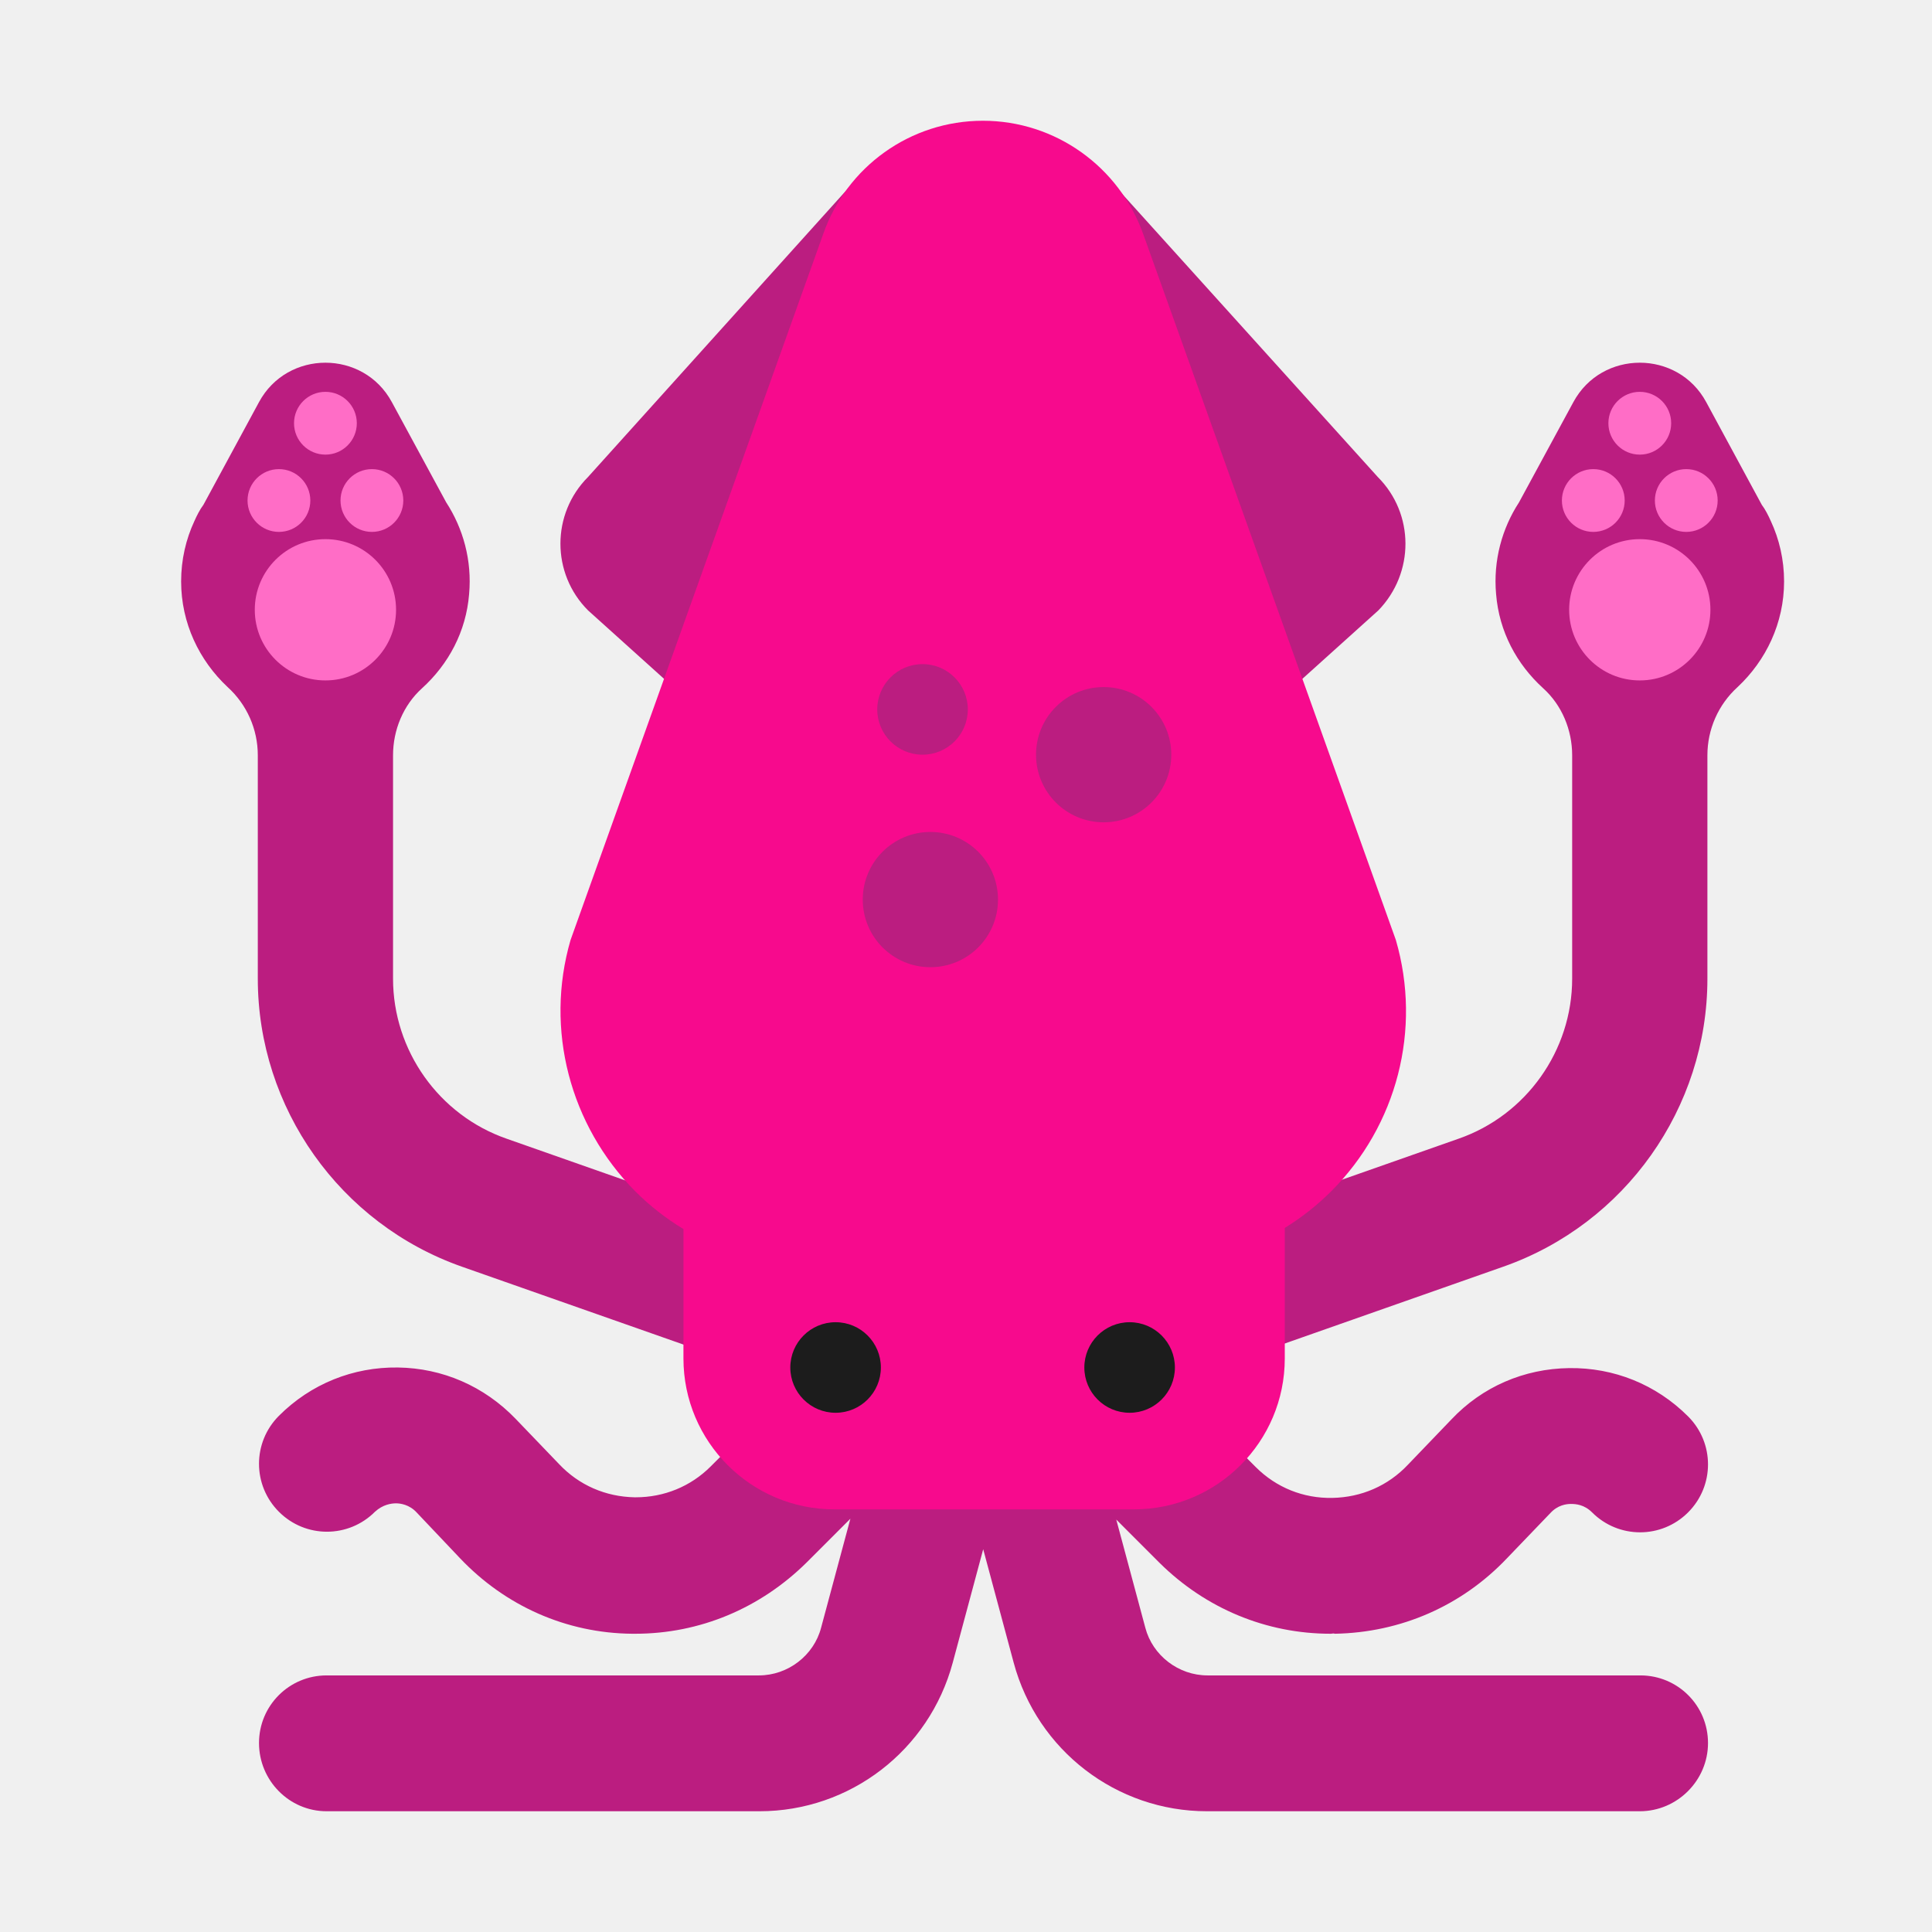
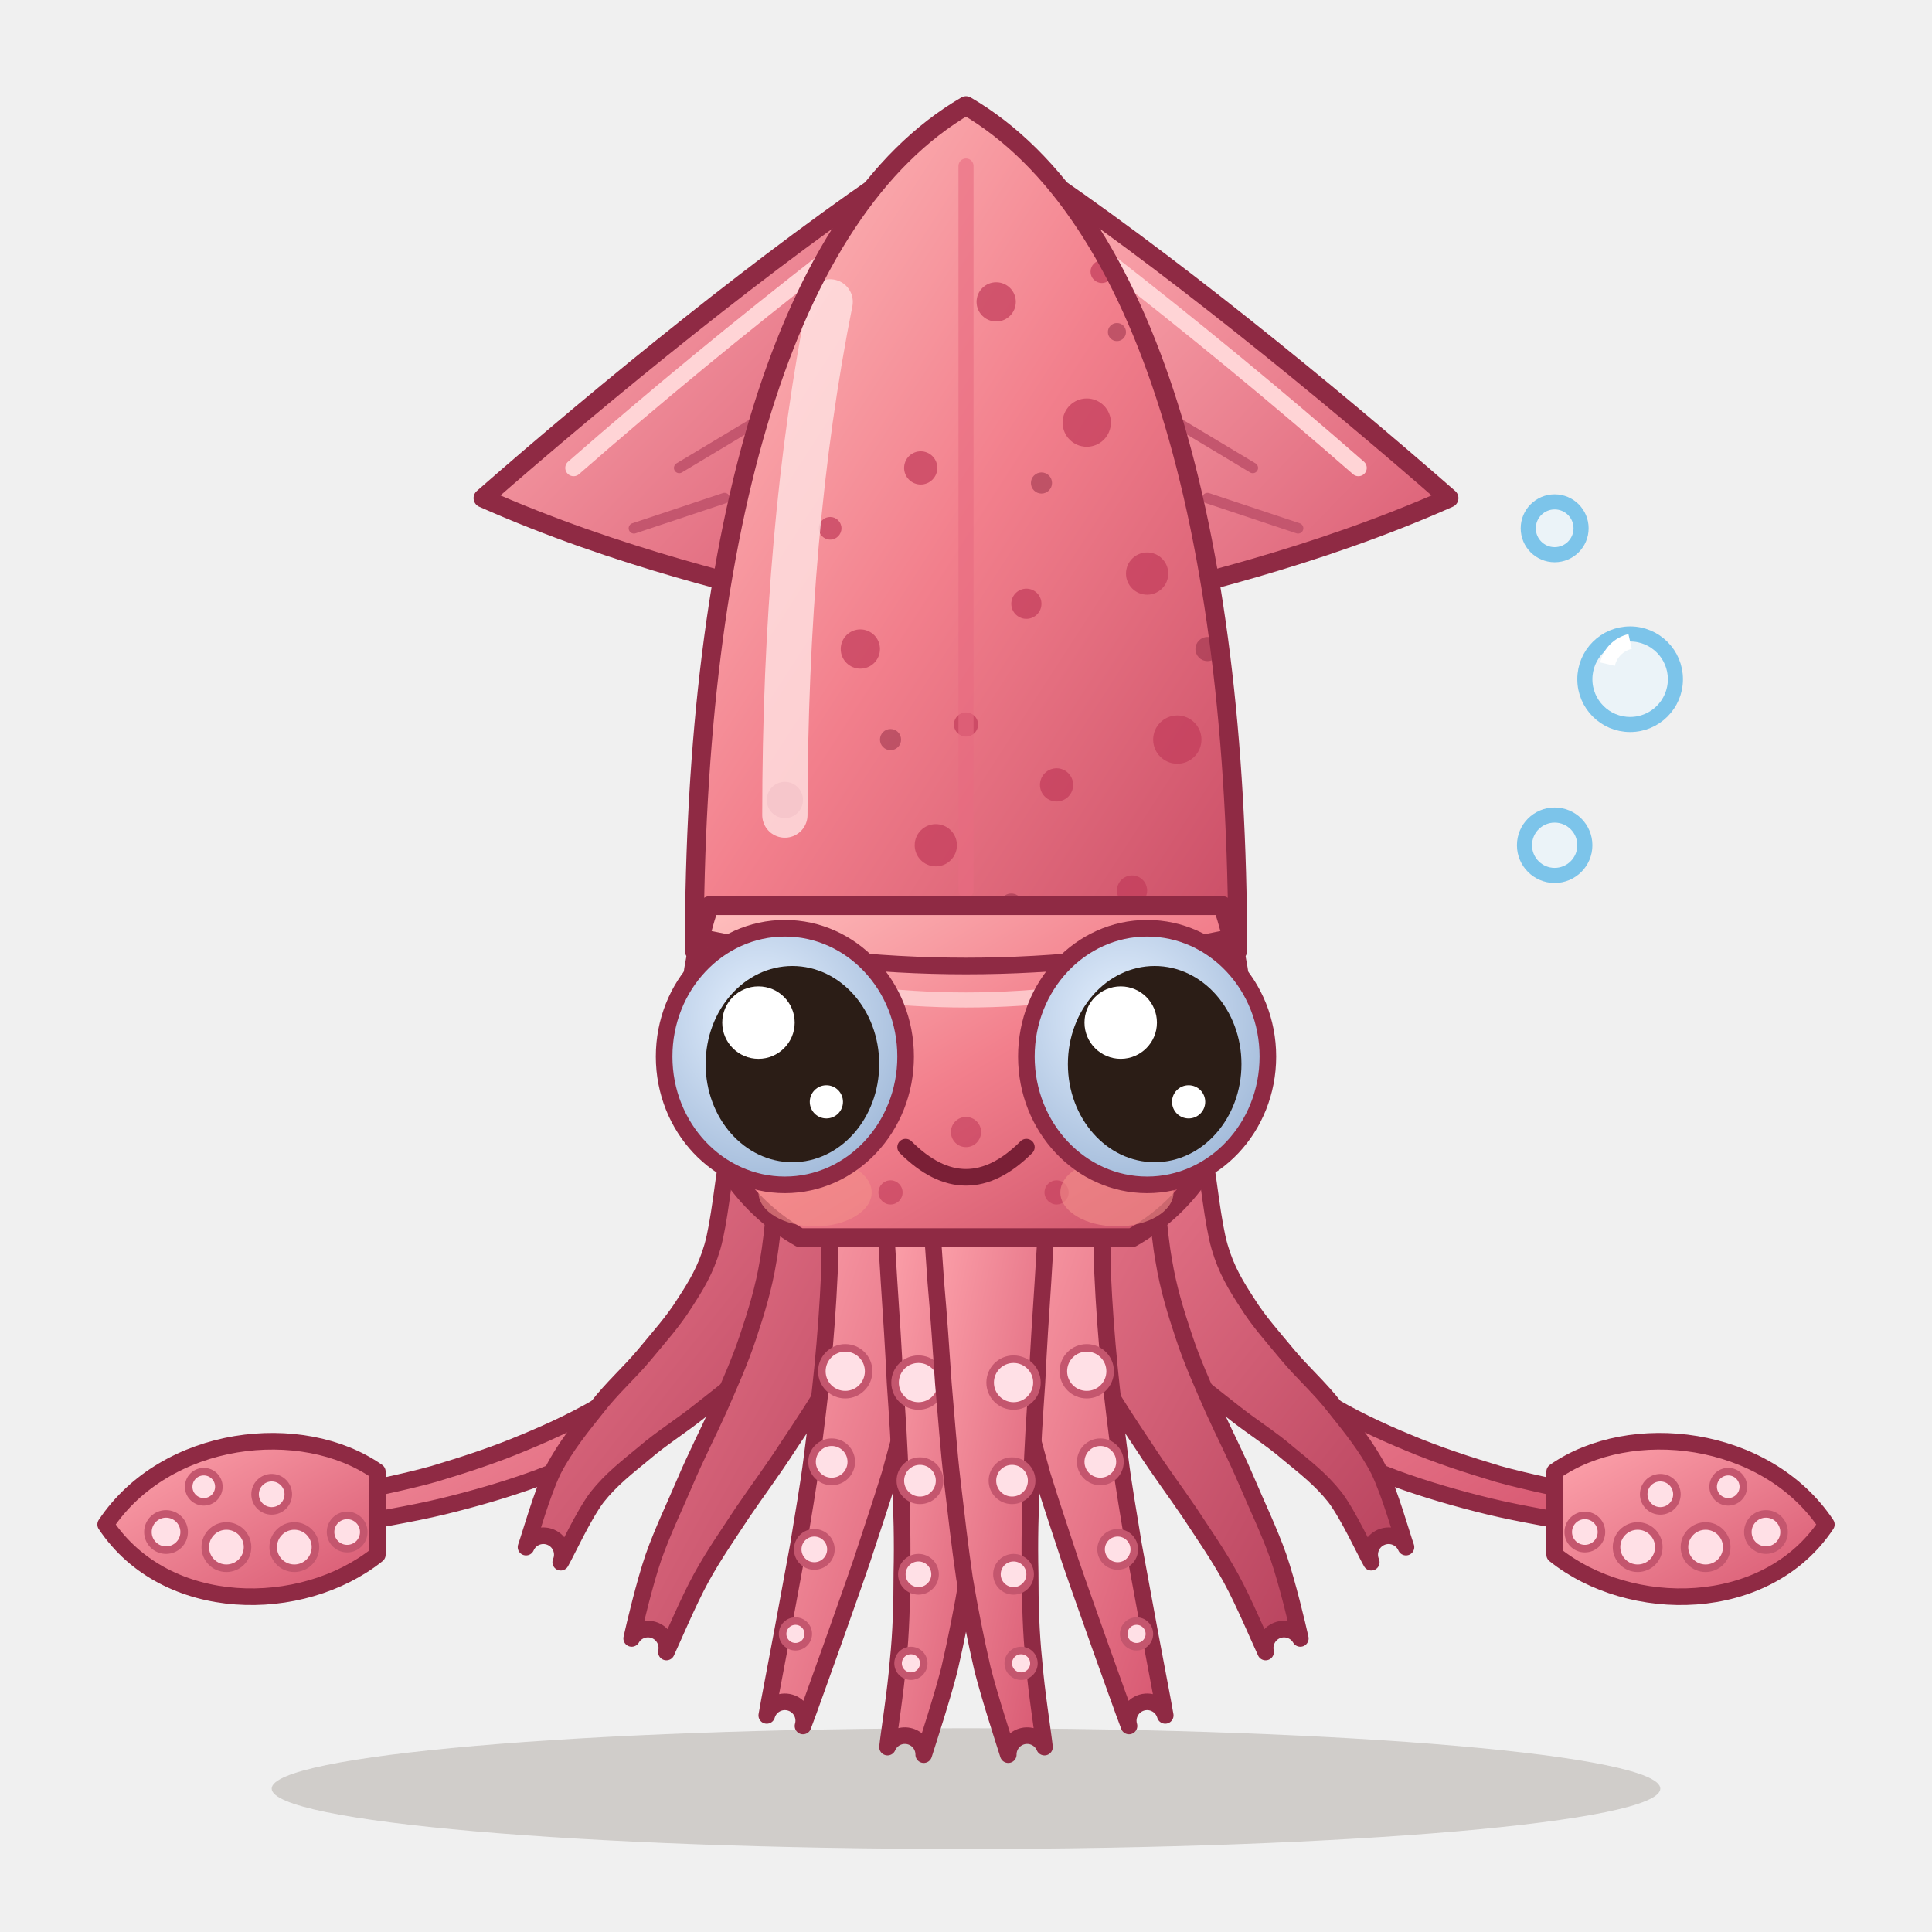
- <svg xmlns="http://www.w3.org/2000/svg" width="32" height="32" viewBox="0 0 32 32" fill="none">
-   <path d="M18.26 2.85L22.82 7.9C23.43 8.51 23.43 9.49 22.83 10.11L17.39 15.01C16.78 15.62 15.79 15.62 15.18 15.01L9.74 10.11C9.13 9.5 9.13 8.51 9.74 7.9L14.29 2.85C15.38 1.75 17.16 1.75 18.26 2.85Z" fill="#BB1D80" />
-   <path d="M3 9.63C3 9.27 3.08 8.93 3.22 8.63C3.26 8.54 3.31 8.44 3.37 8.36L4.29 6.66C4.76 5.79 6.02 5.79 6.49 6.66L7.39 8.32C7.67 8.75 7.82 9.28 7.77 9.84C7.72 10.46 7.43 11 6.99 11.4C6.68 11.68 6.51 12.09 6.51 12.51V16.21C6.51 17.4 7.27 18.47 8.39 18.86L12.6 20.34C13.19 20.55 13.49 21.19 13.29 21.77C13.13 22.23 12.69 22.52 12.23 22.52C12.11 22.52 11.98 22.5 11.86 22.46L7.65 20.98C5.63 20.27 4.27 18.35 4.27 16.21V12.51C4.27 12.08 4.09 11.67 3.77 11.38C3.3 10.94 3 10.32 3 9.63Z" fill="#BB1D80" />
-   <path d="M29.55 9.63C29.55 9.27 29.47 8.93 29.33 8.63C29.29 8.54 29.24 8.44 29.18 8.36L28.26 6.66C27.79 5.79 26.53 5.79 26.06 6.66L25.16 8.32C24.88 8.75 24.73 9.28 24.78 9.84C24.83 10.46 25.12 11 25.56 11.4C25.87 11.68 26.04 12.09 26.04 12.51V16.21C26.04 17.4 25.28 18.47 24.16 18.86L19.95 20.34C19.36 20.55 19.06 21.19 19.26 21.77C19.42 22.23 19.86 22.52 20.32 22.52C20.44 22.52 20.57 22.5 20.69 22.46L24.9 20.98C26.92 20.27 28.28 18.35 28.28 16.21V12.51C28.28 12.08 28.46 11.67 28.78 11.38C29.25 10.94 29.55 10.32 29.55 9.63Z" fill="#BB1D80" />
-   <path d="M10.47 27.06H10.52C11.59 27.06 12.59 26.64 13.36 25.88L14.085 25.155L13.6 26.96C13.48 27.42 13.05 27.75 12.57 27.75H5.41C4.79 27.75 4.29 28.25 4.29 28.87C4.29 29.49 4.79 30 5.41 30H12.58C14.08 30 15.39 28.99 15.78 27.54L16.285 25.66L16.79 27.54C17.18 28.99 18.49 30 19.99 30H27.16C27.78 30 28.29 29.49 28.29 28.87C28.29 28.25 27.79 27.75 27.17 27.75H20C19.52 27.75 19.09 27.42 18.97 26.96L18.489 25.169L19.21 25.89C19.97 26.64 20.97 27.06 22.04 27.06C22.042 27.06 22.045 27.06 22.047 27.06C22.049 27.059 22.051 27.059 22.052 27.059C22.055 27.059 22.057 27.058 22.059 27.058C22.074 27.056 22.09 27.053 22.11 27.06C23.2 27.04 24.21 26.6 24.96 25.81L25.68 25.06C25.8 24.93 25.94 24.91 26.02 24.91C26.1 24.91 26.24 24.92 26.37 25.05C26.81 25.49 27.52 25.49 27.96 25.05C28.4 24.61 28.4 23.9 27.96 23.46C27.43 22.93 26.73 22.65 25.99 22.66C25.24 22.67 24.55 22.97 24.04 23.51L23.32 24.26C22.99 24.61 22.55 24.8 22.07 24.81C21.59 24.82 21.14 24.64 20.8 24.3L19.78 23.28C19.34 22.84 18.63 22.84 18.19 23.28C18.13 23.34 18.078 23.406 18.034 23.475L17.453 21.313L17.94 19.5C18.1 18.9 17.74 18.28 17.14 18.12C16.84 18.04 16.535 18.09 16.285 18.235C16.035 18.09 15.73 18.04 15.43 18.12C14.83 18.28 14.47 18.9 14.63 19.5L15.117 21.313L14.538 23.468C14.494 23.398 14.441 23.331 14.38 23.27C13.94 22.83 13.23 22.83 12.79 23.27L11.77 24.29C11.44 24.62 11 24.8 10.53 24.8H10.51C10.03 24.79 9.59 24.6 9.26 24.25L8.54 23.5C8.02 22.96 7.33 22.66 6.59 22.65C5.85 22.64 5.15 22.92 4.62 23.45C4.18 23.89 4.18 24.6 4.62 25.04C5.06 25.48 5.77 25.48 6.21 25.04C6.34 24.92 6.48 24.9 6.56 24.9C6.63 24.9 6.78 24.92 6.9 25.05L7.62 25.81C8.37 26.6 9.38 27.05 10.47 27.06Z" fill="#BB1D80" />
-   <path d="M27.68 7.01C27.68 7.297 27.447 7.53 27.16 7.53C26.873 7.53 26.64 7.297 26.64 7.01C26.64 6.723 26.873 6.49 27.16 6.49C27.447 6.49 27.68 6.723 27.68 7.01Z" fill="#FF6DC6" />
-   <path d="M26.91 8.29C26.91 8.577 26.677 8.81 26.39 8.81C26.103 8.81 25.87 8.577 25.87 8.29C25.87 8.003 26.103 7.77 26.39 7.77C26.677 7.77 26.91 8.003 26.91 8.29Z" fill="#FF6DC6" />
-   <path d="M28.33 10.1C28.33 10.746 27.806 11.27 27.16 11.27C26.514 11.27 25.99 10.746 25.99 10.1C25.99 9.454 26.514 8.93 27.16 8.93C27.806 8.93 28.33 9.454 28.33 10.1Z" fill="#FF6DC6" />
-   <path d="M27.93 8.81C28.217 8.81 28.45 8.577 28.45 8.29C28.45 8.003 28.217 7.77 27.93 7.77C27.643 7.77 27.41 8.003 27.41 8.29C27.41 8.577 27.643 8.81 27.93 8.81Z" fill="#FF6DC6" />
-   <path d="M5.39 11.27C6.036 11.27 6.56 10.746 6.56 10.1C6.56 9.454 6.036 8.93 5.39 8.93C4.744 8.93 4.22 9.454 4.22 10.1C4.22 10.746 4.744 11.27 5.39 11.27Z" fill="#FF6DC6" />
-   <path d="M6.68 8.29C6.68 8.577 6.447 8.81 6.16 8.81C5.873 8.81 5.64 8.577 5.64 8.29C5.64 8.003 5.873 7.77 6.16 7.77C6.447 7.77 6.68 8.003 6.68 8.29Z" fill="#FF6DC6" />
-   <path d="M4.62 8.81C4.907 8.81 5.14 8.577 5.14 8.29C5.14 8.003 4.907 7.77 4.62 7.77C4.333 7.77 4.1 8.003 4.1 8.29C4.1 8.577 4.333 8.81 4.62 8.81Z" fill="#FF6DC6" />
-   <path d="M5.91 7.01C5.91 7.297 5.677 7.53 5.39 7.53C5.103 7.53 4.87 7.297 4.87 7.01C4.87 6.723 5.103 6.49 5.39 6.49C5.677 6.49 5.91 6.723 5.91 7.01Z" fill="#FF6DC6" />
-   <path d="M13.63 3.89C14.02 2.76 15.08 2 16.28 2C17.48 2 18.54 2.76 18.94 3.89L23.12 15.57C23.55 17.05 23.14 18.64 22.05 19.73C21.817 19.963 21.558 20.167 21.28 20.338V22.5C21.28 23.88 20.16 25 18.78 25H13.82C12.44 25 11.32 23.88 11.32 22.5V20.357C11.031 20.182 10.762 19.972 10.52 19.73C9.44 18.64 9.02 17.05 9.45 15.57L13.63 3.89Z" fill="#F70A8D" />
-   <path d="M15.28 12.5C15.694 12.5 16.03 12.164 16.03 11.75C16.03 11.336 15.694 11 15.28 11C14.866 11 14.53 11.336 14.53 11.75C14.53 12.164 14.866 12.5 15.28 12.5Z" fill="#BB1D80" />
-   <path d="M18.28 13.62C18.898 13.62 19.4 13.119 19.4 12.5C19.4 11.881 18.898 11.38 18.28 11.38C17.661 11.38 17.16 11.881 17.16 12.5C17.16 13.119 17.661 13.62 18.28 13.62Z" fill="#BB1D80" />
-   <path d="M16.53 14.9C16.53 15.519 16.029 16.02 15.41 16.02C14.791 16.02 14.29 15.519 14.29 14.9C14.29 14.281 14.791 13.78 15.41 13.78C16.029 13.78 16.53 14.281 16.53 14.9Z" fill="#BB1D80" />
-   <path d="M14.59 22.65C14.59 23.064 14.254 23.4 13.84 23.4C13.426 23.4 13.09 23.064 13.09 22.65C13.09 22.236 13.426 21.9 13.84 21.9C14.254 21.9 14.59 22.236 14.59 22.65Z" fill="#1C1C1C" />
-   <path d="M19.46 22.65C19.46 23.064 19.124 23.4 18.71 23.4C18.296 23.4 17.96 23.064 17.96 22.65C17.96 22.236 18.296 21.9 18.71 21.9C19.124 21.9 19.46 22.236 19.46 22.65Z" fill="#1C1C1C" />
+ <svg xmlns="http://www.w3.org/2000/svg" viewBox="0 0 256 256">
+   <defs>
+     <linearGradient id="lula-manto" x1="0" y1="0" x2="1" y2="1">
+       <stop offset="0" stop-color="#ffc2c0" />
+       <stop offset="0.5" stop-color="#f27f8c" />
+       <stop offset="1" stop-color="#c94d66" />
+     </linearGradient>
+     <linearGradient id="lula-nadadeira" x1="0" y1="0" x2="1" y2="1">
+       <stop offset="0" stop-color="#ffb0b4" />
+       <stop offset="1" stop-color="#d95a72" />
+     </linearGradient>
+     <linearGradient id="lula-braco" x1="0" y1="0" x2="1" y2="1">
+       <stop offset="0" stop-color="#ffa6ae" />
+       <stop offset="1" stop-color="#d65670" />
+     </linearGradient>
+     <linearGradient id="lula-braco-tras" x1="0" y1="0" x2="1" y2="1">
+       <stop offset="0" stop-color="#e8778a" />
+       <stop offset="1" stop-color="#b8435e" />
+     </linearGradient>
+     <radialGradient id="lula-iris" cx="0.4" cy="0.35" r="0.7">
+       <stop offset="0" stop-color="#e6f1ff" />
+       <stop offset="1" stop-color="#9fb8d8" />
+     </radialGradient>
+     <clipPath id="lula-clip-manto">
+       <path d="M128 14 C152 28 164 70 164 126 L92 126 C92 70 104 28 128 14 Z" />
+     </clipPath>
+   </defs>
+   <g id="sombra">
+     <ellipse cx="128" cy="237" rx="92" ry="8" fill="#3b2a1a" opacity="0.18" />
+   </g>
+   <g id="lula" stroke-linejoin="round" stroke-linecap="round">
+     <g fill="url(#lula-nadadeira)" stroke="#8f2a44" stroke-width="2.5">
+       <path d="M120 22 C102 34 80 52 64 66 C82 74 100 78 108 80 Z" />
+       <path d="M136 22 C154 34 176 52 192 66 C174 74 156 78 148 80 Z" />
+     </g>
+     <path d="M110 34 Q92 48 76 62 M146 34 Q164 48 180 62" fill="none" stroke="#ffd4d6" stroke-width="2.2" />
+     <path d="M100 56 l-10 6 M96 66 l-12 4 M156 56 l10 6 M160 66 l12 4" fill="none" stroke="#c4566e" stroke-width="1.4" />
+     <g fill="url(#lula-braco)" stroke="#8f2a44" stroke-width="2.2">
+       <path d="M109.1 156 C107.7 158.1 103.7 164.8 100.7 168.5 C97.7 172.2 94.6 175.3 91.2 178.1 C87.9 181 84.3 183.4 80.6 185.6 C77 187.8 73.2 189.6 69.3 191.2 C65.5 192.8 61.5 194.1 57.5 195.3 C53.6 196.4 47.6 197.6 45.6 198 A2 2 0 0 1 46.4 202 C48.5 201.6 54.6 200.6 58.7 199.6 C62.8 198.6 67 197.4 71.1 195.9 C75.3 194.3 79.4 192.6 83.4 190.4 C87.3 188.2 91.3 185.7 95 182.8 C98.7 179.8 102.4 176.4 105.7 172.6 C109 168.9 113.3 162.1 114.9 160 Z" />
+       <path d="M141.1 160 C142.7 162.1 147 168.9 150.3 172.6 C153.6 176.4 157.3 179.8 161 182.8 C164.7 185.7 168.7 188.2 172.6 190.4 C176.6 192.6 180.7 194.3 184.9 195.9 C189 197.4 193.2 198.6 197.3 199.6 C201.4 200.6 207.5 201.6 209.6 202 A2 2 0 0 1 210.4 198 C208.4 197.6 202.4 196.4 198.5 195.3 C194.5 194.1 190.5 192.8 186.7 191.2 C182.8 189.6 179 187.8 175.4 185.6 C171.7 183.4 168.1 181 164.8 178.1 C161.4 175.3 158.3 172.2 155.3 168.5 C152.3 164.8 148.3 158.1 146.9 156 Z" />
+       <path d="M50 195 C40 188 22 190 14 202 C22 214 40 214 50 206 Z" />
+       <path d="M206 195 C216 188 234 190 242 202 C234 214 216 214 206 206 Z" />
+     </g>
+     <g fill="#ffe0e6" stroke="#c4566e" stroke-width="1">
+       <circle cx="22" cy="203" r="2.4" />
+       <circle cx="30" cy="205" r="2.8" />
+       <circle cx="39" cy="205" r="2.8" />
+       <circle cx="46" cy="203" r="2.2" />
+       <circle cx="27" cy="197" r="2" />
+       <circle cx="36" cy="198" r="2.2" />
+       <circle cx="234" cy="203" r="2.4" />
+       <circle cx="226" cy="205" r="2.8" />
+       <circle cx="217" cy="205" r="2.8" />
+       <circle cx="210" cy="203" r="2.2" />
+       <circle cx="229" cy="197" r="2" />
+       <circle cx="220" cy="198" r="2.2" />
+     </g>
+     <g stroke="#8f2a44" stroke-width="2.2">
+       <path d="M96.3 154 C95.9 155.9 95.3 162.1 94.4 165.2 C93.5 168.3 92.2 170.4 90.7 172.7 C89.2 175.1 87.3 177.2 85.4 179.5 C83.5 181.8 81.1 183.9 79.1 186.5 C77.1 189 74.9 191.7 73.3 194.8 C71.8 197.9 70.3 203.3 69.7 205 A2.5 2.5 0 0 1 74.3 207 C75.1 205.6 77.3 200.8 79.1 198.4 C81 196 83.1 194.4 85.4 192.5 C87.6 190.6 90.2 189 92.7 187 C95.2 185 98 183 100.5 180.3 C103 177.6 105.6 174.3 107.5 170.6 C109.4 166.9 111 160.1 111.7 158 Z" fill="url(#lula-braco-tras)" />
+       <path d="M144.3 158 C145 160.1 146.6 166.9 148.5 170.6 C150.4 174.3 153 177.6 155.5 180.3 C158 183 160.8 185 163.3 187 C165.8 189 168.4 190.6 170.6 192.5 C172.9 194.4 175 196 176.9 198.4 C178.7 200.8 180.9 205.6 181.7 207 A2.5 2.5 0 0 1 186.3 205 C185.7 203.3 184.2 197.9 182.7 194.8 C181.1 191.7 178.9 189 176.9 186.5 C174.9 183.9 172.5 181.8 170.6 179.5 C168.7 177.2 166.8 175.1 165.3 172.7 C163.8 170.4 162.5 168.3 161.6 165.2 C160.7 162.1 160.1 155.9 159.7 154 Z" fill="url(#lula-braco-tras)" />
+       <path d="M103.1 154.6 C102.9 156.6 102.5 163.2 101.8 167 C101.2 170.7 100.2 173.9 99.1 177.2 C98 180.5 96.6 183.6 95.2 186.8 C93.8 189.9 92.2 193 90.8 196.3 C89.4 199.6 87.8 202.9 86.6 206.3 C85.4 209.8 84.1 215.3 83.7 217.1 A2.5 2.5 0 0 1 88.3 218.9 C89.1 217.2 91.2 212.2 92.9 209.1 C94.6 206 96.5 203.3 98.4 200.4 C100.3 197.6 102.4 194.8 104.4 191.7 C106.4 188.7 108.5 185.6 110.4 182.1 C112.2 178.6 114.1 174.7 115.5 170.6 C117 166.5 118.3 159.6 118.9 157.4 Z" fill="url(#lula-braco-tras)" />
+       <path d="M137.1 157.4 C137.7 159.6 139 166.5 140.5 170.6 C141.9 174.7 143.8 178.6 145.6 182.1 C147.5 185.6 149.6 188.7 151.6 191.7 C153.6 194.8 155.7 197.6 157.6 200.4 C159.5 203.3 161.4 206 163.1 209.1 C164.8 212.2 166.9 217.2 167.7 218.9 A2.5 2.5 0 0 1 172.3 217.1 C171.9 215.3 170.6 209.8 169.4 206.3 C168.2 202.9 166.6 199.6 165.2 196.3 C163.8 193 162.2 189.9 160.8 186.8 C159.4 183.6 158 180.5 156.9 177.2 C155.8 173.9 154.8 170.7 154.2 167 C153.5 163.2 153.1 156.6 152.9 154.6 Z" fill="url(#lula-braco-tras)" />
+       <path d="M110 155.3 C110 157.6 110 164.4 109.9 168.7 C109.7 173.1 109.4 177.1 109 181.2 C108.6 185.3 108.1 189.2 107.6 193.1 C107.1 197.1 106.4 200.9 105.8 204.7 C105.1 208.5 104.4 212.3 103.7 216.1 C103 219.9 101.9 225.5 101.6 227.3 A2.5 2.5 0 0 1 106.4 228.7 C107.1 226.9 109 221.5 110.3 217.9 C111.6 214.2 112.9 210.6 114.2 206.8 C115.4 203.1 116.7 199.3 117.9 195.4 C119 191.4 120.1 187.4 121.2 183.2 C122.2 179.1 123.1 174.7 123.9 170.3 C124.7 165.9 125.6 158.9 126 156.7 Z" fill="url(#lula-braco)" />
+       <g fill="#ffe0e6" stroke="#c4566e" stroke-width="1">
+         <circle cx="112" cy="181.7" r="3.1" />
+         <circle cx="110.2" cy="193.7" r="2.6" />
+         <circle cx="107.9" cy="205.3" r="2.2" />
+         <circle cx="105.4" cy="216.5" r="1.7" />
+       </g>
+       <path d="M130 156.7 C130.4 158.9 131.3 165.9 132.1 170.3 C132.9 174.7 133.8 179.1 134.8 183.2 C135.9 187.4 137 191.4 138.1 195.4 C139.3 199.3 140.6 203.1 141.8 206.8 C143.1 210.6 144.4 214.2 145.7 217.9 C147 221.5 148.9 226.9 149.6 228.7 A2.5 2.5 0 0 1 154.4 227.3 C154.1 225.5 153 219.9 152.3 216.1 C151.6 212.3 150.9 208.5 150.2 204.7 C149.6 200.9 148.9 197.1 148.4 193.1 C147.9 189.2 147.4 185.3 147 181.2 C146.6 177.1 146.3 173.1 146.1 168.7 C146 164.4 146 157.6 146 155.3 Z" fill="url(#lula-braco)" />
+       <g fill="#ffe0e6" stroke="#c4566e" stroke-width="1">
+         <circle cx="144" cy="181.7" r="3.1" />
+         <circle cx="145.8" cy="193.7" r="2.6" />
+         <circle cx="148.1" cy="205.3" r="2.2" />
+         <circle cx="150.6" cy="216.5" r="1.7" />
+       </g>
+       <path d="M117 155.9 C117.1 158.2 117.5 165.2 117.8 169.8 C118.1 174.3 118.4 178.8 118.6 183.2 C118.9 187.6 119.2 191.9 119.3 196.1 C119.5 200.2 119.6 204.4 119.5 208.4 C119.5 212.4 119.4 216.3 119 220.1 C118.7 224 117.8 229.6 117.6 231.5 A2.5 2.5 0 0 1 122.4 232.5 C123 230.6 124.8 225.1 125.8 221.2 C126.7 217.3 127.5 213.3 128.2 209.1 C128.8 205 129.3 200.7 129.8 196.4 C130.3 192.2 130.6 187.8 131 183.3 C131.3 178.9 131.6 174.4 132 169.9 C132.3 165.3 132.8 158.4 133 156.1 Z" fill="url(#lula-braco)" />
+       <g fill="#ffe0e6" stroke="#c4566e" stroke-width="1">
+         <circle cx="121.7" cy="183.2" r="3.1" />
+         <circle cx="121.9" cy="196.2" r="2.6" />
+         <circle cx="121.7" cy="208.6" r="2.2" />
+         <circle cx="120.7" cy="220.4" r="1.7" />
+       </g>
+       <path d="M123 156.1 C123.2 158.4 123.7 165.3 124 169.9 C124.4 174.4 124.7 178.9 125 183.3 C125.4 187.8 125.7 192.2 126.2 196.4 C126.7 200.7 127.2 205 127.8 209.1 C128.5 213.3 129.3 217.3 130.2 221.2 C131.2 225.1 133 230.6 133.6 232.5 A2.5 2.5 0 0 1 138.4 231.5 C138.2 229.6 137.3 224 137 220.1 C136.6 216.3 136.5 212.4 136.5 208.4 C136.4 204.4 136.5 200.2 136.7 196.1 C136.8 191.9 137.1 187.6 137.4 183.2 C137.6 178.8 137.9 174.3 138.2 169.8 C138.5 165.2 138.9 158.2 139 155.9 Z" fill="url(#lula-braco)" />
+       <g fill="#ffe0e6" stroke="#c4566e" stroke-width="1">
+         <circle cx="134.3" cy="183.2" r="3.1" />
+         <circle cx="134.1" cy="196.2" r="2.6" />
+         <circle cx="134.3" cy="208.6" r="2.2" />
+         <circle cx="135.3" cy="220.4" r="1.7" />
+       </g>
+     </g>
+     <path d="M128 14 C152 28 164 70 164 126 L92 126 C92 70 104 28 128 14 Z" fill="url(#lula-manto)" />
+     <g clip-path="url(#lula-clip-manto)">
+       <g fill="#c23b5a" opacity="0.7">
+         <circle cx="132" cy="40" r="2.6" />
+         <circle cx="144" cy="56" r="3.2" />
+         <circle cx="122" cy="62" r="2.2" />
+         <circle cx="152" cy="76" r="2.8" />
+         <circle cx="136" cy="80" r="2" />
+         <circle cx="114" cy="86" r="2.6" />
+         <circle cx="156" cy="98" r="3.2" />
+         <circle cx="140" cy="104" r="2.2" />
+         <circle cx="104" cy="106" r="2.4" />
+         <circle cx="124" cy="112" r="2.8" />
+         <circle cx="150" cy="118" r="2" />
+         <circle cx="128" cy="96" r="1.6" />
+         <circle cx="110" cy="70" r="1.5" />
+         <circle cx="146" cy="36" r="1.5" />
+       </g>
+       <g fill="#8f2a44" opacity="0.5">
+         <circle cx="138" cy="64" r="1.4" />
+         <circle cx="160" cy="86" r="1.6" />
+         <circle cx="118" cy="98" r="1.4" />
+         <circle cx="134" cy="120" r="1.6" />
+         <circle cx="148" cy="44" r="1.2" />
+       </g>
+       <path d="M110 40 Q104 70 104 108" fill="none" stroke="#ffe4e4" stroke-width="6" opacity="0.8" />
+       <path d="M128 22 L128 118" fill="none" stroke="#e86a80" stroke-width="2" opacity="0.6" />
+     </g>
+     <path d="M128 14 C152 28 164 70 164 126 L92 126 C92 70 104 28 128 14 Z" fill="none" stroke="#8f2a44" stroke-width="2.5" />
+     <path d="M94 120 C88 138 92 156 106 164 L150 164 C164 156 168 138 162 120 Z" fill="url(#lula-manto)" stroke="#8f2a44" stroke-width="2.5" />
+     <path d="M92 124 Q128 132 164 124" fill="none" stroke="#8f2a44" stroke-width="2.2" />
+     <path d="M100 129 Q128 136 156 129" fill="none" stroke="#ffd4d6" stroke-width="2" opacity="0.8" />
+     <g fill="#c23b5a" opacity="0.6">
+       <circle cx="128" cy="150" r="2" />
+       <circle cx="118" cy="158" r="1.6" />
+       <circle cx="140" cy="158" r="1.6" />
+     </g>
+     <ellipse cx="108" cy="158" rx="7.5" ry="4.5" fill="#f4908a" opacity="0.6" />
+     <ellipse cx="148" cy="158" rx="7.5" ry="4.5" fill="#f4908a" opacity="0.6" />
+     <path d="M120 152 Q128 160 136 152" fill="none" stroke="#7a1f36" stroke-width="2.2" />
+   </g>
+   <g id="olhos">
+     <ellipse cx="104" cy="140" rx="16" ry="17" fill="url(#lula-iris)" stroke="#8f2a44" stroke-width="2.2" />
+     <ellipse cx="152" cy="140" rx="16" ry="17" fill="url(#lula-iris)" stroke="#8f2a44" stroke-width="2.2" />
+     <ellipse cx="105" cy="141" rx="11.5" ry="13" fill="#2b1d16" />
+     <ellipse cx="153" cy="141" rx="11.5" ry="13" fill="#2b1d16" />
+     <circle cx="100.5" cy="135.5" r="4.8" fill="#fff" />
+     <circle cx="109.5" cy="146" r="2.2" fill="#fff" />
+     <circle cx="148.5" cy="135.5" r="4.8" fill="#fff" />
+     <circle cx="157.5" cy="146" r="2.2" fill="#fff" />
+   </g>
+   <g id="bolhas" fill="#e6f6ff" fill-opacity="0.5" stroke="#7cc4ea" stroke-width="2">
+     <circle cx="206" cy="112" r="4" />
+     <circle cx="216" cy="90" r="6" />
+     <circle cx="206" cy="70" r="3.5" />
+     <path d="M213 88 a4 4 0 0 1 3 -3" stroke="#ffffff" fill="none" />
+   </g>
</svg>
